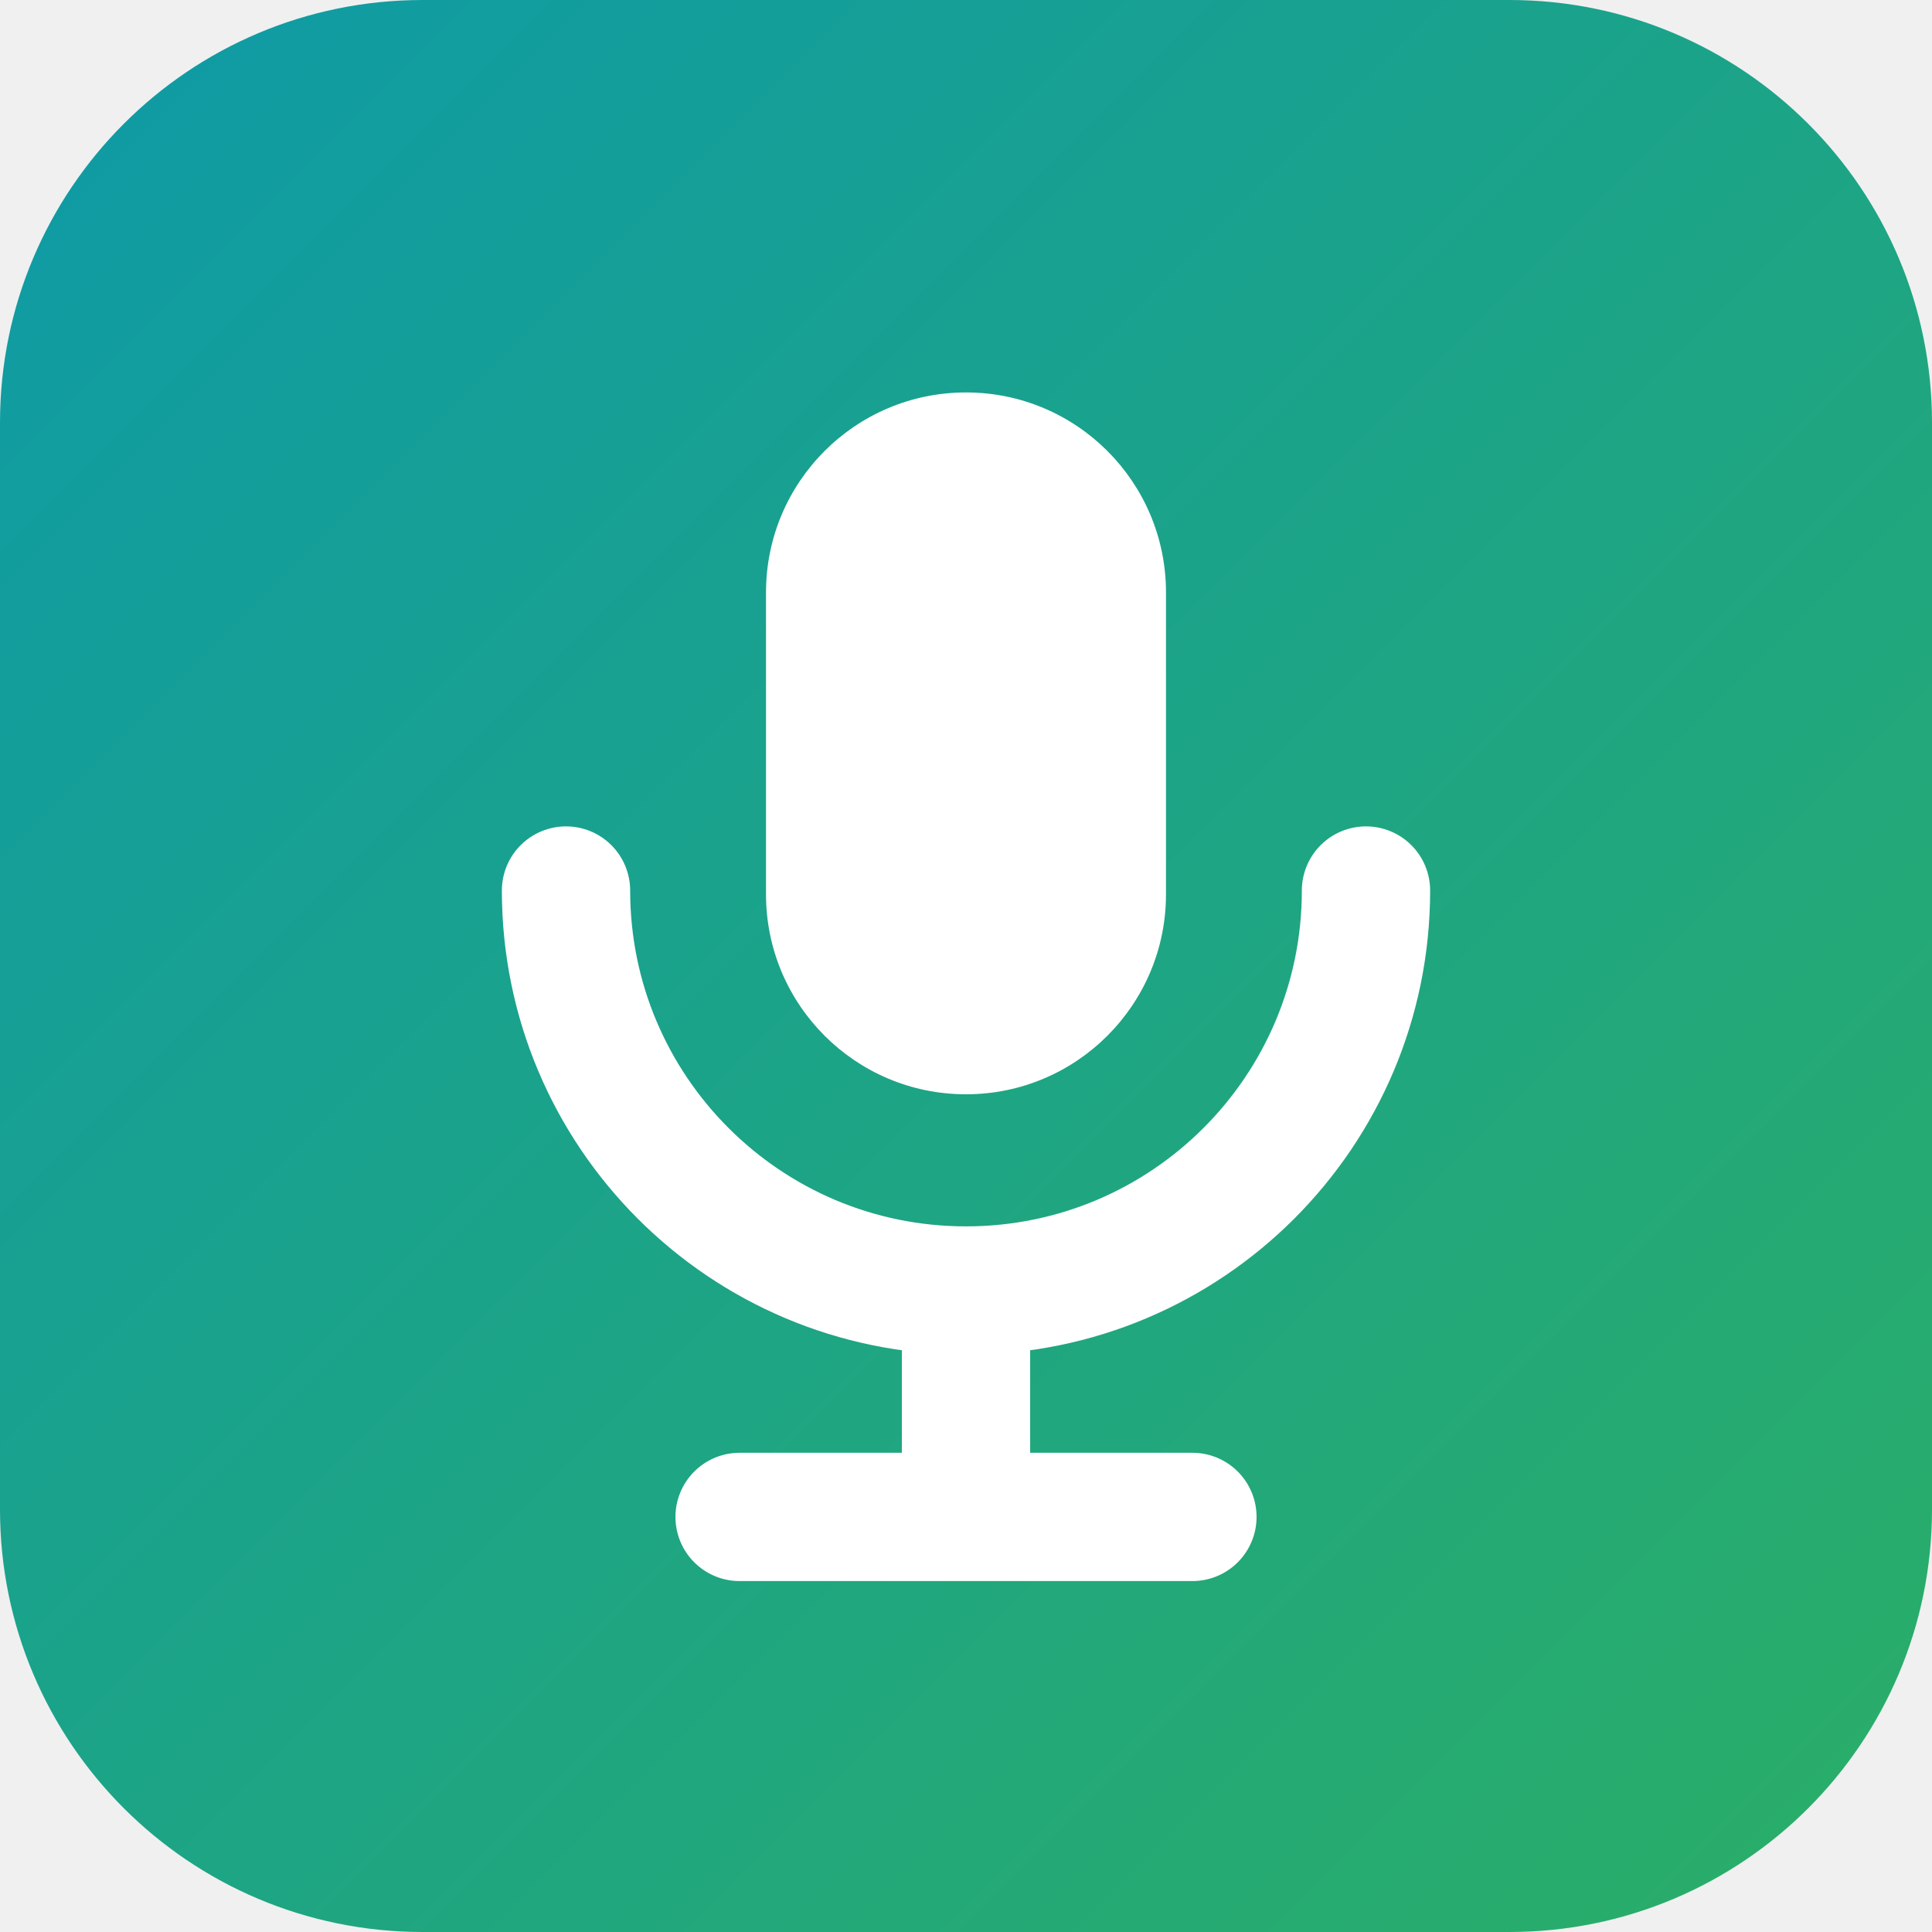
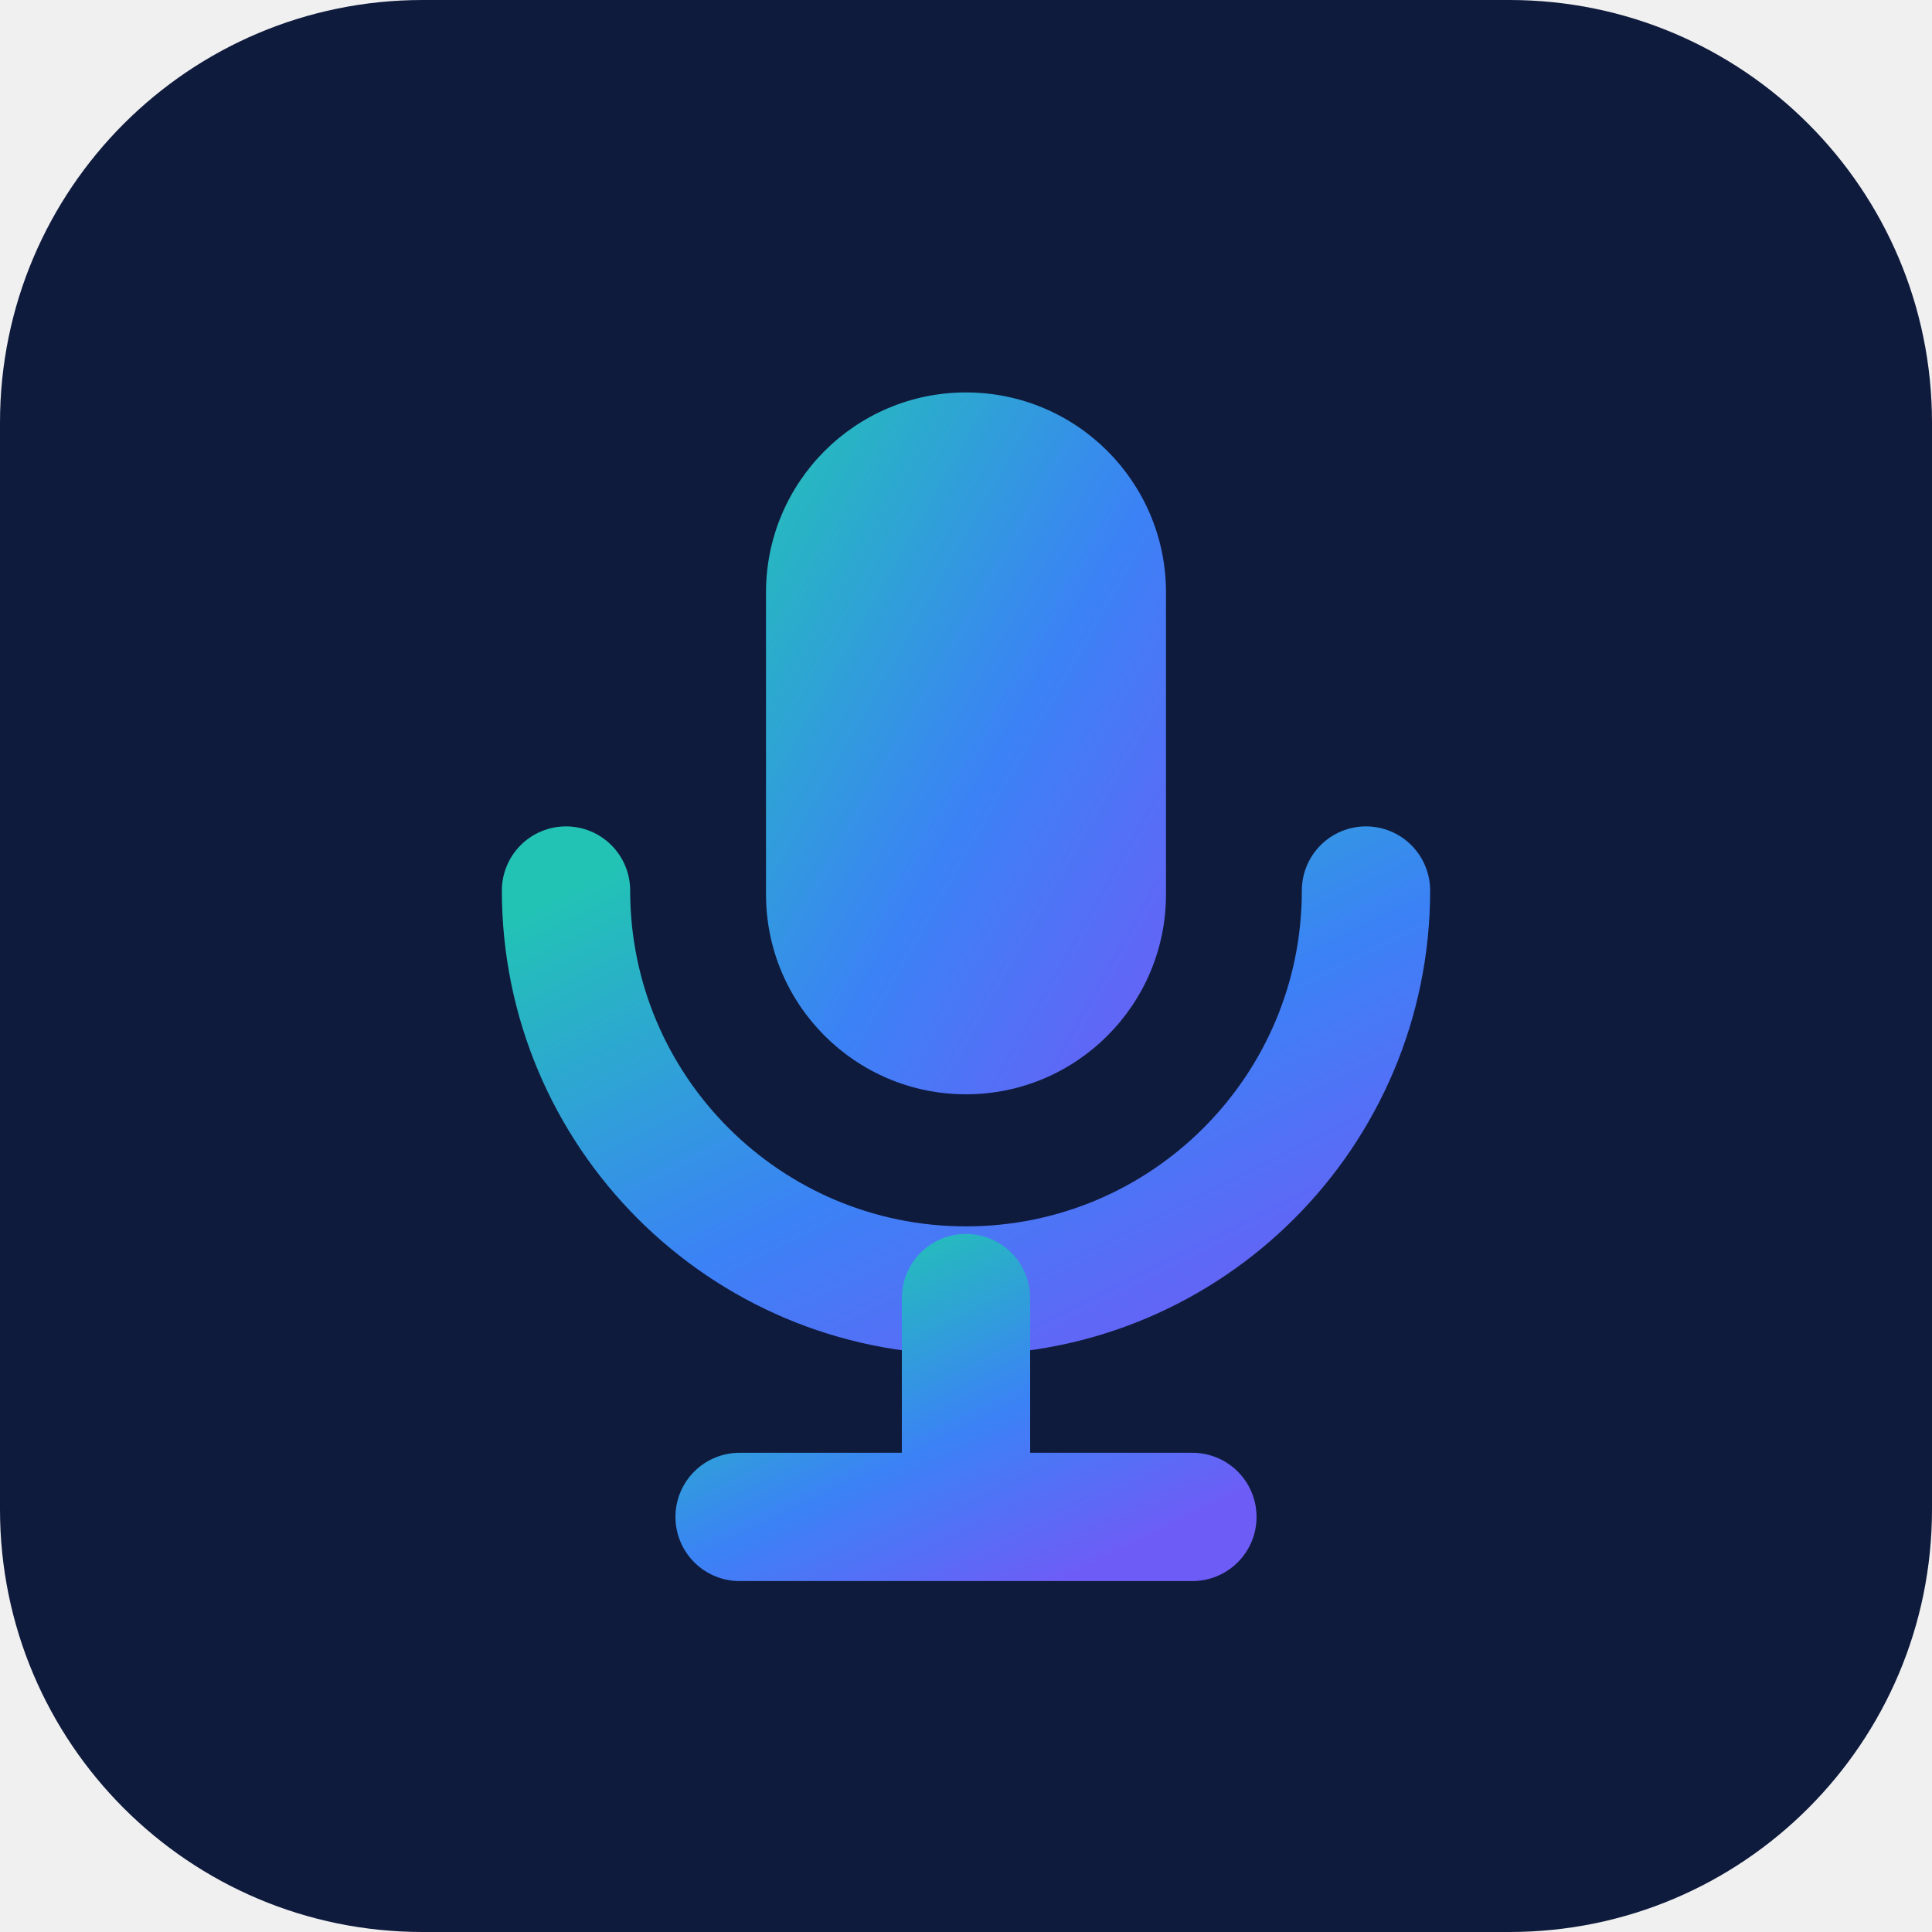
<svg xmlns="http://www.w3.org/2000/svg" viewBox="0 0 512 512">
  <defs>
-     <linearGradient id="g" x1="0" y1="0" x2="1" y2="1">
-       <stop offset="0" stop-color="#0E9AA7" />
-       <stop offset="1" stop-color="#2BAE66" />
+     <linearGradient id="mic" x1="0" y1="0" x2="1" y2="1">
+       <stop offset="0%" stop-color="#22C3B5" />
+       <stop offset="55%" stop-color="#3B82F6" />
+       <stop offset="100%" stop-color="#6D5DF6" />
    </linearGradient>
  </defs>
-   <rect width="512" height="512" rx="112" fill="url(#g)" />
-   <rect x="203" y="104" width="106" height="186" rx="53" fill="#fff" />
-   <path d="M150 236 A106 106 0 0 0 362 236" fill="none" stroke="#fff" stroke-width="34" stroke-linecap="round" />
-   <path d="M256 344 V402 M196 402 H316" fill="none" stroke="#fff" stroke-width="34" stroke-linecap="round" />
+   <rect width="512" height="512" rx="112" fill="#0F1B3D" />
+   <rect fill="url(#mic)" x="203" y="104" width="106" height="186" rx="53" />
+   <path d="M150 236 A106 106 0 0 0 362 236" fill="none" stroke-width="34" stroke="url(#mic)" stroke-linecap="round" />
+   <path d="M256 344 V402 M196 402 H316" fill="none" stroke-width="34" stroke="url(#mic)" stroke-linecap="round" />
</svg>
